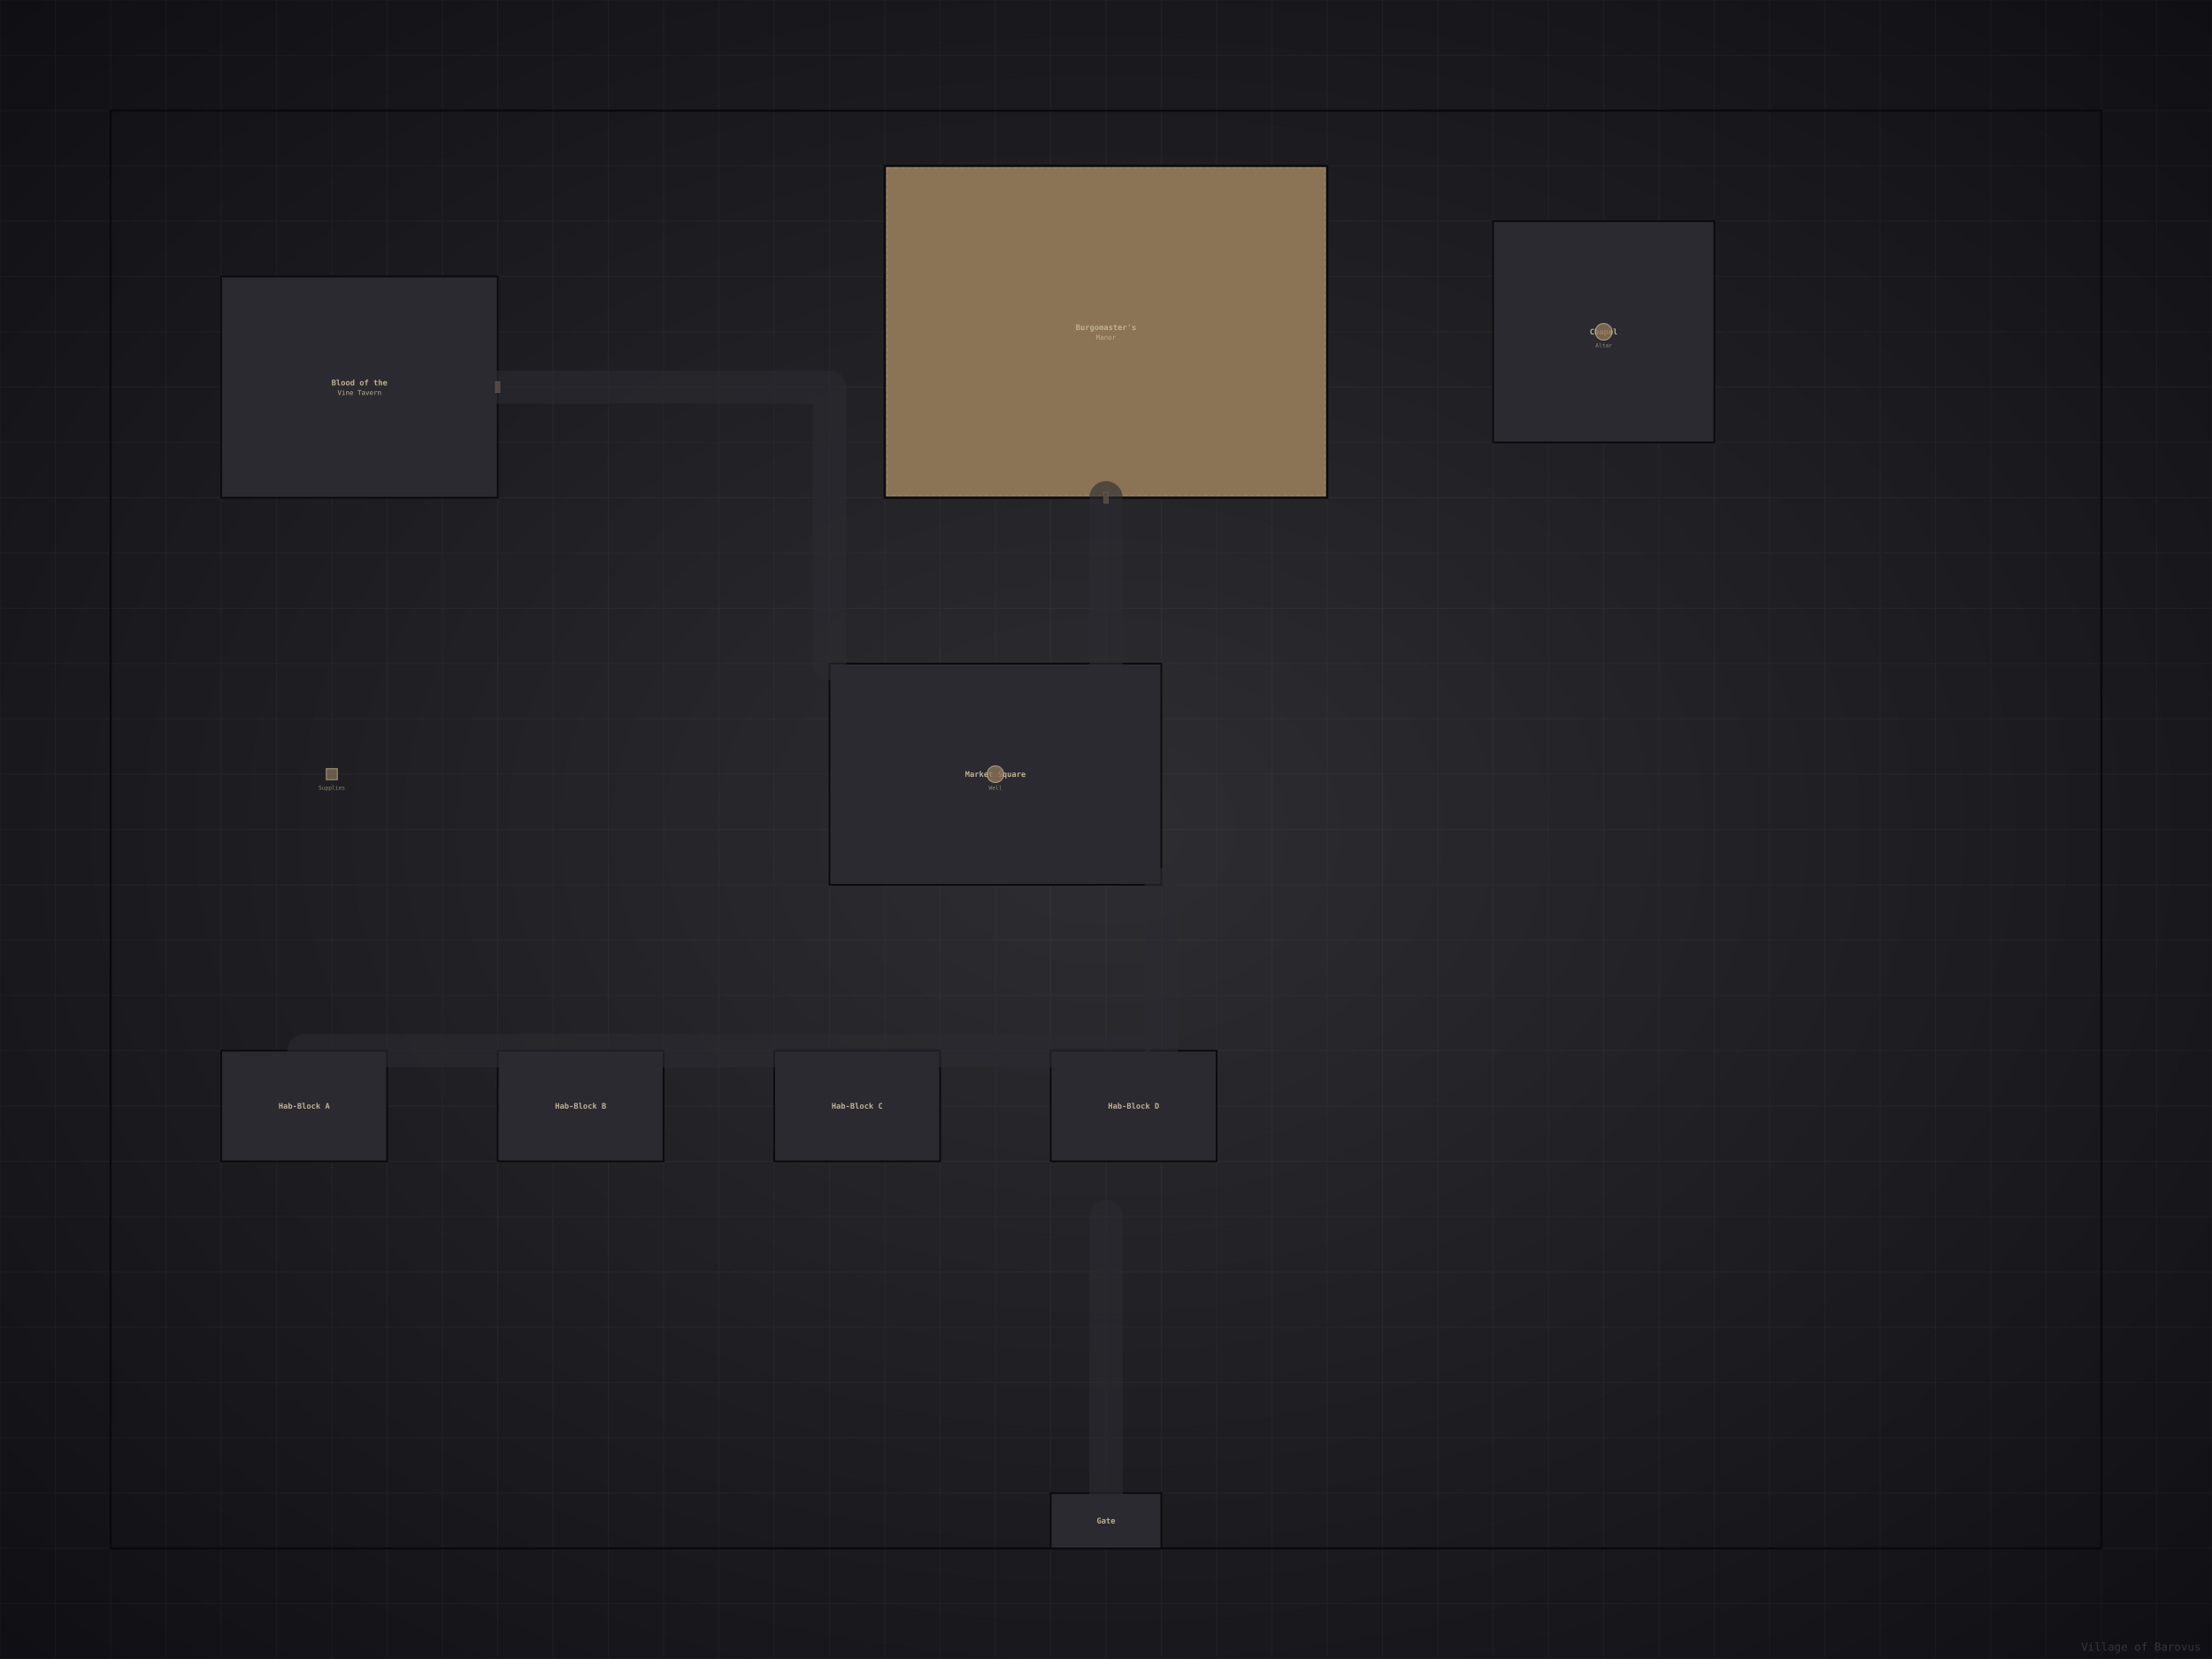
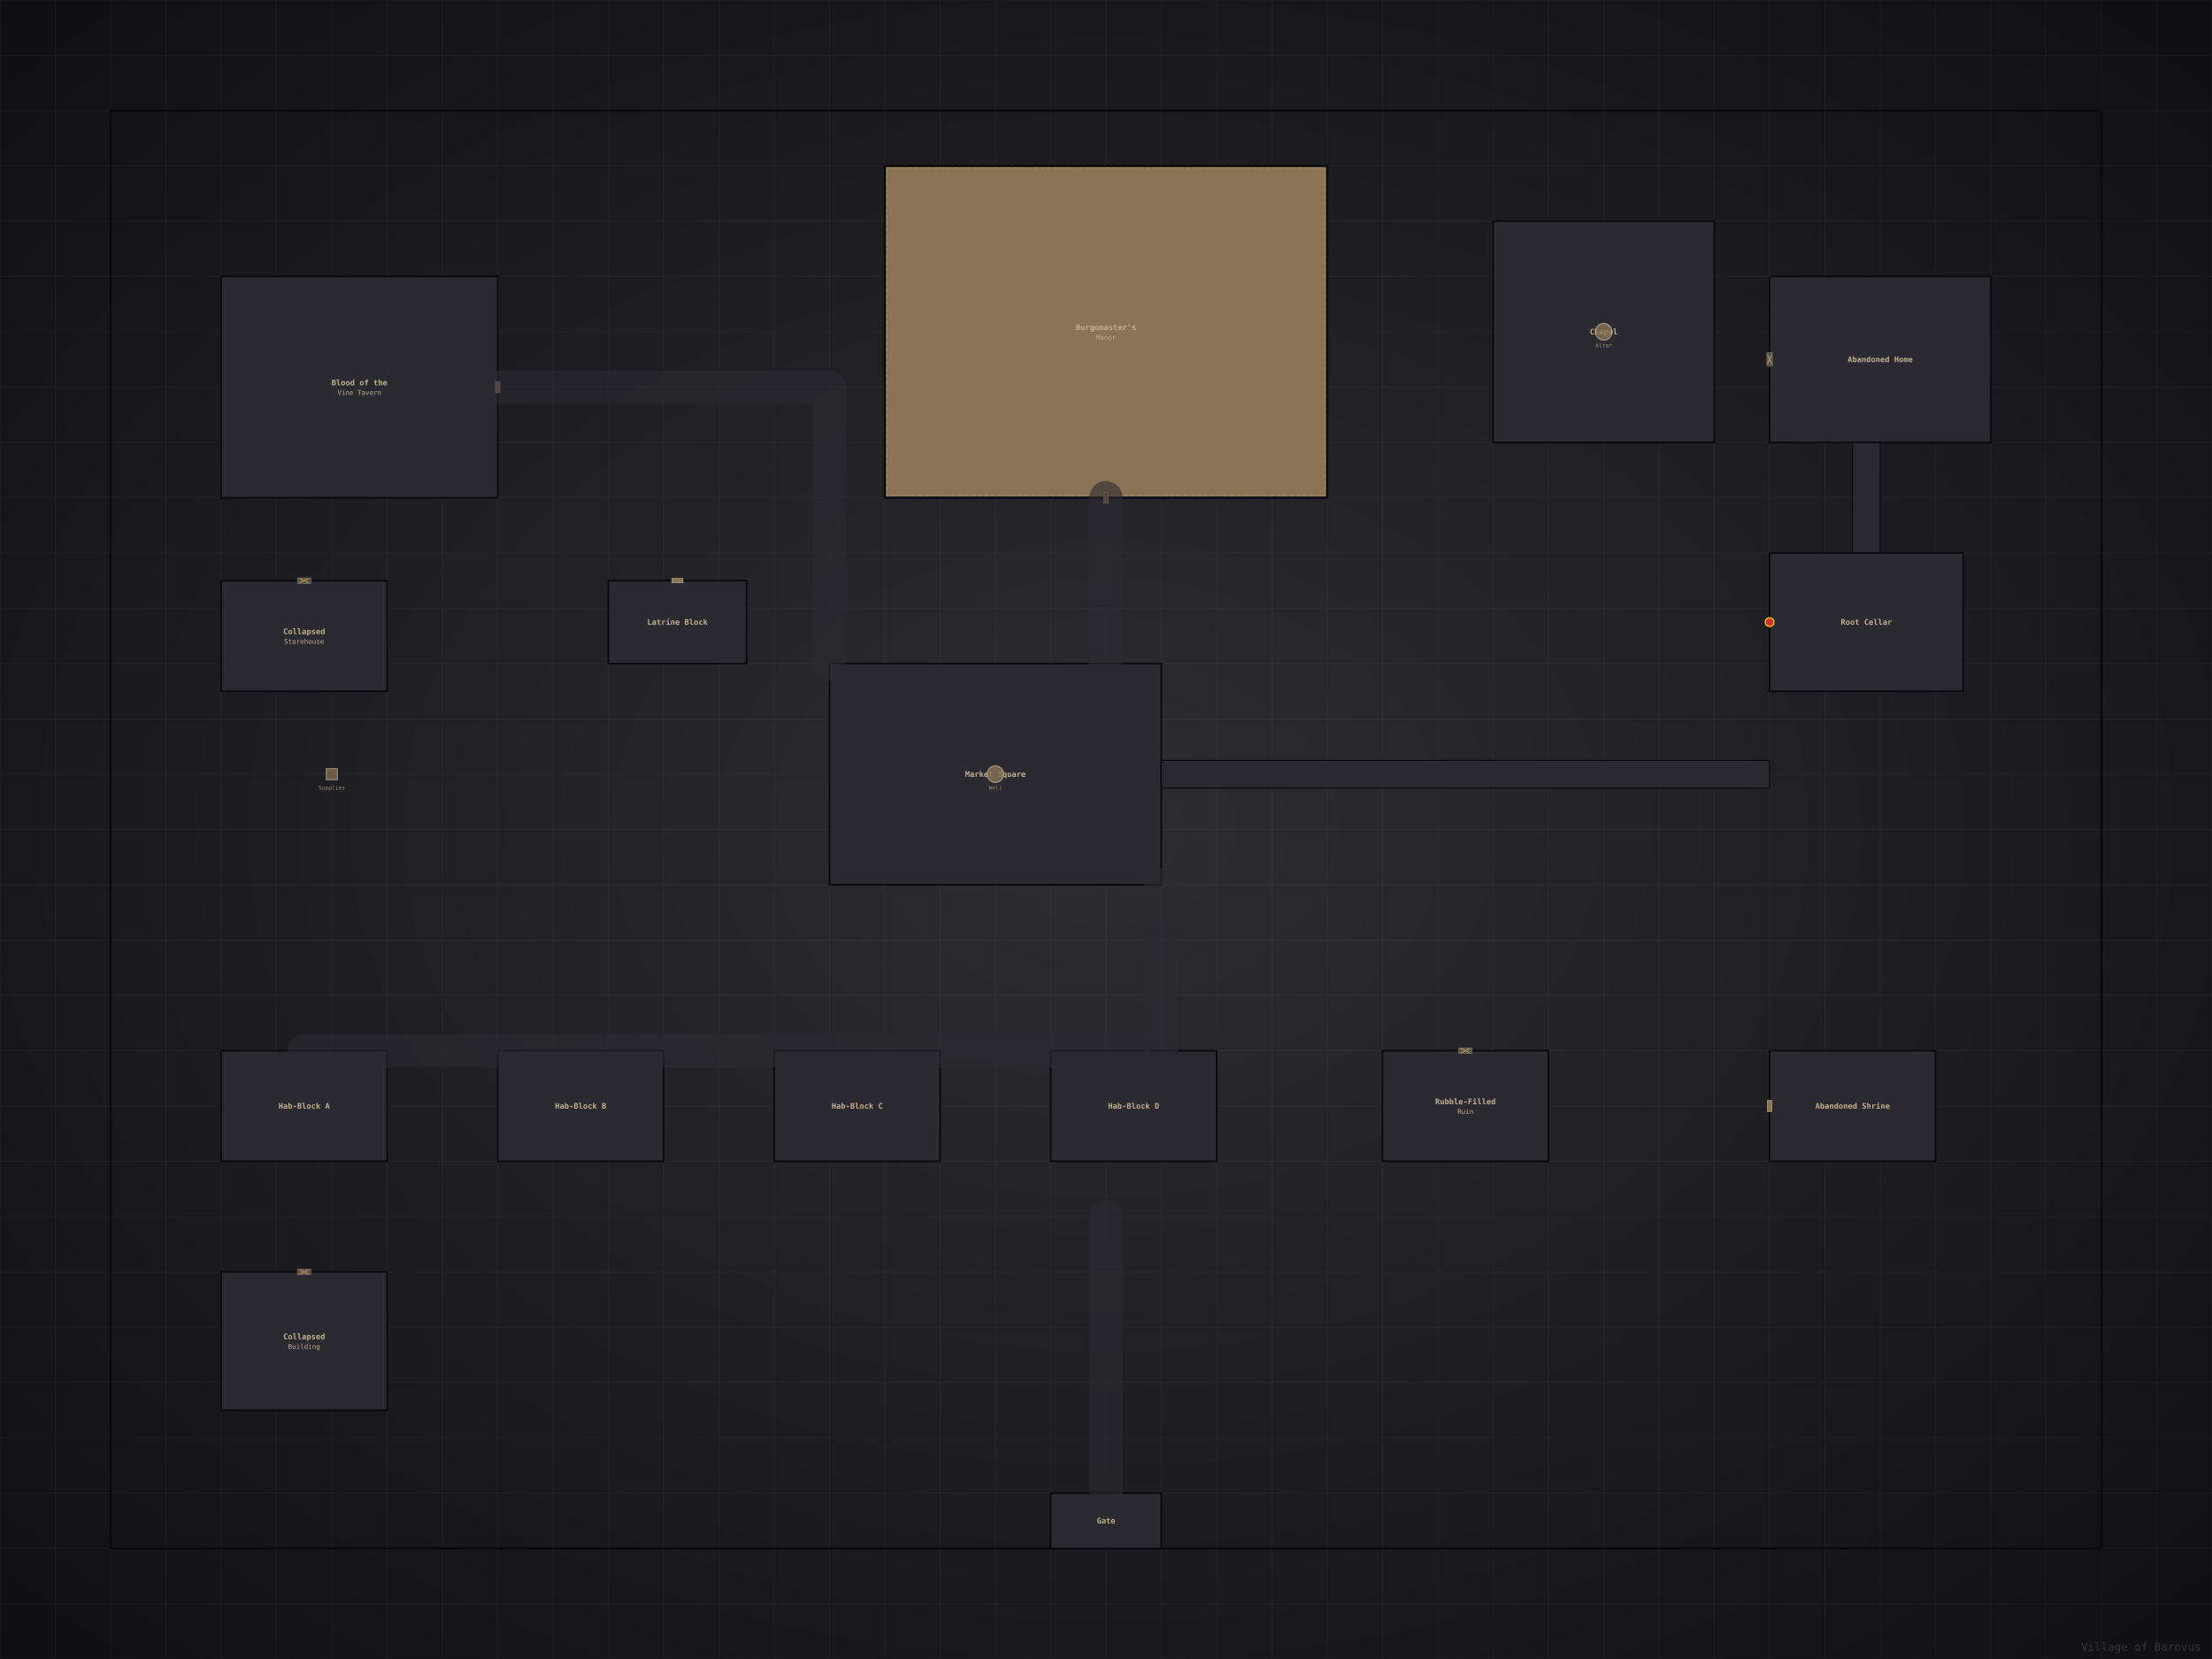
<svg xmlns="http://www.w3.org/2000/svg" viewBox="0 0 4000 3000" width="4000" height="3000">
  <defs>
    <radialGradient id="bgGrad" cx="50%" cy="50%" r="70%">
      <stop offset="0%" stop-color="#2e2e32" />
      <stop offset="100%" stop-color="#101014" />
    </radialGradient>
  </defs>
  <rect x="0" y="0" width="4000" height="3000" fill="url(#bgGrad)" />
  <g opacity="0.05" stroke="#ffffff" stroke-width="1">
    <line x1="0" y1="0" x2="0" y2="3000" />
    <line x1="100" y1="0" x2="100" y2="3000" />
    <line x1="200" y1="0" x2="200" y2="3000" />
    <line x1="300" y1="0" x2="300" y2="3000" />
    <line x1="400" y1="0" x2="400" y2="3000" />
    <line x1="500" y1="0" x2="500" y2="3000" />
    <line x1="600" y1="0" x2="600" y2="3000" />
    <line x1="700" y1="0" x2="700" y2="3000" />
    <line x1="800" y1="0" x2="800" y2="3000" />
    <line x1="900" y1="0" x2="900" y2="3000" />
    <line x1="1000" y1="0" x2="1000" y2="3000" />
    <line x1="1100" y1="0" x2="1100" y2="3000" />
    <line x1="1200" y1="0" x2="1200" y2="3000" />
    <line x1="1300" y1="0" x2="1300" y2="3000" />
    <line x1="1400" y1="0" x2="1400" y2="3000" />
    <line x1="1500" y1="0" x2="1500" y2="3000" />
    <line x1="1600" y1="0" x2="1600" y2="3000" />
    <line x1="1700" y1="0" x2="1700" y2="3000" />
    <line x1="1800" y1="0" x2="1800" y2="3000" />
    <line x1="1900" y1="0" x2="1900" y2="3000" />
    <line x1="2000" y1="0" x2="2000" y2="3000" />
    <line x1="2100" y1="0" x2="2100" y2="3000" />
    <line x1="2200" y1="0" x2="2200" y2="3000" />
    <line x1="2300" y1="0" x2="2300" y2="3000" />
    <line x1="2400" y1="0" x2="2400" y2="3000" />
    <line x1="2500" y1="0" x2="2500" y2="3000" />
    <line x1="2600" y1="0" x2="2600" y2="3000" />
    <line x1="2700" y1="0" x2="2700" y2="3000" />
    <line x1="2800" y1="0" x2="2800" y2="3000" />
    <line x1="2900" y1="0" x2="2900" y2="3000" />
    <line x1="3000" y1="0" x2="3000" y2="3000" />
    <line x1="3100" y1="0" x2="3100" y2="3000" />
    <line x1="3200" y1="0" x2="3200" y2="3000" />
    <line x1="3300" y1="0" x2="3300" y2="3000" />
    <line x1="3400" y1="0" x2="3400" y2="3000" />
    <line x1="3500" y1="0" x2="3500" y2="3000" />
    <line x1="3600" y1="0" x2="3600" y2="3000" />
    <line x1="3700" y1="0" x2="3700" y2="3000" />
    <line x1="3800" y1="0" x2="3800" y2="3000" />
    <line x1="3900" y1="0" x2="3900" y2="3000" />
    <line x1="4000" y1="0" x2="4000" y2="3000" />
    <line x1="0" y1="0" x2="4000" y2="0" />
    <line x1="0" y1="100" x2="4000" y2="100" />
    <line x1="0" y1="200" x2="4000" y2="200" />
    <line x1="0" y1="300" x2="4000" y2="300" />
    <line x1="0" y1="400" x2="4000" y2="400" />
    <line x1="0" y1="500" x2="4000" y2="500" />
    <line x1="0" y1="600" x2="4000" y2="600" />
    <line x1="0" y1="700" x2="4000" y2="700" />
    <line x1="0" y1="800" x2="4000" y2="800" />
    <line x1="0" y1="900" x2="4000" y2="900" />
    <line x1="0" y1="1000" x2="4000" y2="1000" />
    <line x1="0" y1="1100" x2="4000" y2="1100" />
    <line x1="0" y1="1200" x2="4000" y2="1200" />
    <line x1="0" y1="1300" x2="4000" y2="1300" />
    <line x1="0" y1="1400" x2="4000" y2="1400" />
    <line x1="0" y1="1500" x2="4000" y2="1500" />
    <line x1="0" y1="1600" x2="4000" y2="1600" />
    <line x1="0" y1="1700" x2="4000" y2="1700" />
    <line x1="0" y1="1800" x2="4000" y2="1800" />
    <line x1="0" y1="1900" x2="4000" y2="1900" />
    <line x1="0" y1="2000" x2="4000" y2="2000" />
    <line x1="0" y1="2100" x2="4000" y2="2100" />
    <line x1="0" y1="2200" x2="4000" y2="2200" />
    <line x1="0" y1="2300" x2="4000" y2="2300" />
    <line x1="0" y1="2400" x2="4000" y2="2400" />
    <line x1="0" y1="2500" x2="4000" y2="2500" />
    <line x1="0" y1="2600" x2="4000" y2="2600" />
    <line x1="0" y1="2700" x2="4000" y2="2700" />
    <line x1="0" y1="2800" x2="4000" y2="2800" />
    <line x1="0" y1="2900" x2="4000" y2="2900" />
    <line x1="0" y1="3000" x2="4000" y2="3000" />
  </g>
-   <rect x="200" y="200" width="3600" height="2600" fill="none" stroke="#0a0a0e" stroke-width="4" />
+   <rect x="200" y="200" width="3600" height="2600" fill="none" stroke="#0a0a0e" stroke-width="4" id="outer-wall" />
  <rect x="1600" y="300" width="800" height="600" fill="#8b7355" stroke="#0a0a0e" stroke-width="4" />
  <rect x="1604" y="304" width="792" height="592" fill="none" stroke="#c0b090" stroke-width="1" stroke-dasharray="8,4" opacity="0.5" />
  <text x="2000" y="592" fill="#c0b090" font-size="14" font-weight="bold" text-anchor="middle" dominant-baseline="central" font-family="monospace">Burgomaster's</text>
  <text x="2000" y="610" fill="#c0b090" font-size="12" text-anchor="middle" dominant-baseline="central" font-family="monospace">Manor</text>
  <rect x="1996" y="890" width="8" height="20" fill="#8b7355" stroke="#c0b090" stroke-width="1" />
  <rect x="2700" y="400" width="400" height="400" fill="#2a2a30" stroke="#0a0a0e" stroke-width="3" />
  <text x="2900" y="600" fill="#c0b090" font-size="14" font-weight="bold" text-anchor="middle" dominant-baseline="central" font-family="monospace">Chapel</text>
  <circle cx="2900" cy="600" r="15" fill="#8b7355" stroke="#c0b090" stroke-width="2" opacity="0.8" />
  <text x="2900" y="628" fill="#c0b090" font-size="10" text-anchor="middle" font-family="monospace" opacity="0.7">Altar</text>
  <rect x="400" y="500" width="500" height="400" fill="#2a2a30" stroke="#0a0a0e" stroke-width="3" />
  <text x="650" y="692" fill="#c0b090" font-size="14" font-weight="bold" text-anchor="middle" dominant-baseline="central" font-family="monospace">Blood of the</text>
  <text x="650" y="710" fill="#c0b090" font-size="12" text-anchor="middle" dominant-baseline="central" font-family="monospace">Vine Tavern</text>
  <rect x="896" y="690" width="8" height="20" fill="#8b7355" stroke="#c0b090" stroke-width="1" />
  <rect x="1500" y="1200" width="600" height="400" fill="#2a2a30" stroke="#0a0a0e" stroke-width="3" />
  <text x="1800" y="1400" fill="#c0b090" font-size="14" font-weight="bold" text-anchor="middle" dominant-baseline="central" font-family="monospace">Market Square</text>
  <rect x="400" y="1900" width="300" height="200" fill="#2a2a30" stroke="#0a0a0e" stroke-width="3" />
  <text x="550" y="2000" fill="#c0b090" font-size="14" font-weight="bold" text-anchor="middle" dominant-baseline="central" font-family="monospace">Hab-Block A</text>
  <rect x="900" y="1900" width="300" height="200" fill="#2a2a30" stroke="#0a0a0e" stroke-width="3" />
  <text x="1050" y="2000" fill="#c0b090" font-size="14" font-weight="bold" text-anchor="middle" dominant-baseline="central" font-family="monospace">Hab-Block B</text>
  <rect x="1400" y="1900" width="300" height="200" fill="#2a2a30" stroke="#0a0a0e" stroke-width="3" />
  <text x="1550" y="2000" fill="#c0b090" font-size="14" font-weight="bold" text-anchor="middle" dominant-baseline="central" font-family="monospace">Hab-Block C</text>
  <rect x="1900" y="1900" width="300" height="200" fill="#2a2a30" stroke="#0a0a0e" stroke-width="3" />
  <text x="2050" y="2000" fill="#c0b090" font-size="14" font-weight="bold" text-anchor="middle" dominant-baseline="central" font-family="monospace">Hab-Block D</text>
  <polyline points="2000,900 2000,1200" fill="none" stroke="#2a2a30" stroke-width="60" stroke-linecap="round" stroke-linejoin="round" opacity="0.6" />
  <polyline points="900,700 1500,700 1500,1200" fill="none" stroke="#2a2a30" stroke-width="60" stroke-linecap="round" stroke-linejoin="round" opacity="0.6" />
  <polyline points="2100,1600 2100,1900" fill="none" stroke="#2a2a30" stroke-width="60" stroke-linecap="round" stroke-linejoin="round" opacity="0.6" />
  <polyline points="550,1900 2050,1900" fill="none" stroke="#2a2a30" stroke-width="60" stroke-linecap="round" stroke-linejoin="round" opacity="0.6" />
  <rect x="1900" y="2700" width="200" height="100" fill="#2a2a30" stroke="#0a0a0e" stroke-width="3" />
  <text x="2000" y="2750" fill="#c0b090" font-size="14" font-weight="bold" text-anchor="middle" dominant-baseline="central" font-family="monospace">Gate</text>
  <polyline points="2000,2700 2000,2200" fill="none" stroke="#2a2a30" stroke-width="60" stroke-linecap="round" stroke-linejoin="round" opacity="0.6" />
  <circle cx="1800" cy="1400" r="15" fill="#8b7355" stroke="#c0b090" stroke-width="2" opacity="0.8" />
  <text x="1800" y="1428" fill="#c0b090" font-size="10" text-anchor="middle" font-family="monospace" opacity="0.7">Well</text>
  <rect x="590" y="1390" width="20" height="20" fill="#8b7355" stroke="#c0b090" stroke-width="2" opacity="0.7" />
  <text x="600" y="1428" fill="#c0b090" font-size="10" text-anchor="middle" font-family="monospace" opacity="0.7">Supplies</text>
+   <rect x="2100" y="1375" width="1100" height="50" fill="#2a2a30" stroke="#0a0a0e" stroke-width="2" />
+   <rect x="3350" y="800" width="50" height="200" fill="#2a2a30" stroke="#0a0a0e" stroke-width="2" />
+   <rect x="3200" y="500" width="400" height="300" fill="#2a2a30" stroke="#0a0a0e" stroke-width="3" />
+   <text x="3400" y="650" fill="#c0b090" font-size="14" font-weight="bold" text-anchor="middle" dominant-baseline="central" font-family="monospace">Abandoned Home</text>
+   <rect x="3195" y="638" width="10" height="24" fill="#555544" stroke="#887766" stroke-width="1" />
+   <line x1="3196" y1="642" x2="3204" y2="658" stroke="#aa8866" stroke-width="2" />
+   <line x1="3204" y1="642" x2="3196" y2="658" stroke="#aa8866" stroke-width="2" />
+   <rect x="3200" y="1000" width="350" height="250" fill="#2a2a30" stroke="#0a0a0e" stroke-width="3" />
+   <text x="3375" y="1125" fill="#c0b090" font-size="14" font-weight="bold" text-anchor="middle" dominant-baseline="central" font-family="monospace">Root Cellar</text>
+   <circle cx="3200" cy="1125" r="8" fill="#cc3333" stroke="#ffcc00" stroke-width="2" />
+   <rect x="400" y="1050" width="300" height="200" fill="#2a2a30" stroke="#0a0a0e" stroke-width="3" />
+   <text x="550" y="1142" fill="#c0b090" font-size="14" font-weight="bold" text-anchor="middle" dominant-baseline="central" font-family="monospace">Collapsed</text>
+   <text x="550" y="1160" fill="#c0b090" font-size="12" text-anchor="middle" dominant-baseline="central" font-family="monospace">Storehouse</text>
+   <rect x="538" y="1045" width="24" height="10" fill="#555544" stroke="#887766" stroke-width="1" />
+   <line x1="542" y1="1046" x2="558" y2="1054" stroke="#aa8866" stroke-width="2" />
+   <line x1="558" y1="1046" x2="542" y2="1054" stroke="#aa8866" stroke-width="2" />
+   <rect x="2500" y="1900" width="300" height="200" fill="#2a2a30" stroke="#0a0a0e" stroke-width="3" />
+   <text x="2650" y="1992" fill="#c0b090" font-size="14" font-weight="bold" text-anchor="middle" dominant-baseline="central" font-family="monospace">Rubble-Filled</text>
+   <text x="2650" y="2010" fill="#c0b090" font-size="12" text-anchor="middle" dominant-baseline="central" font-family="monospace">Ruin</text>
+   <rect x="2638" y="1895" width="24" height="10" fill="#555544" stroke="#887766" stroke-width="1" />
+   <line x1="2642" y1="1896" x2="2658" y2="1904" stroke="#aa8866" stroke-width="2" />
+   <line x1="2658" y1="1896" x2="2642" y2="1904" stroke="#aa8866" stroke-width="2" />
+   <rect x="3200" y="1900" width="300" height="200" fill="#2a2a30" stroke="#0a0a0e" stroke-width="3" />
+   <text x="3350" y="2000" fill="#c0b090" font-size="14" font-weight="bold" text-anchor="middle" dominant-baseline="central" font-family="monospace">Abandoned Shrine</text>
+   <rect x="3196" y="1990" width="8" height="20" fill="#8b7355" stroke="#c0b090" stroke-width="1" />
+   <rect x="400" y="2300" width="300" height="250" fill="#2a2a30" stroke="#0a0a0e" stroke-width="3" />
+   <text x="550" y="2417" fill="#c0b090" font-size="14" font-weight="bold" text-anchor="middle" dominant-baseline="central" font-family="monospace">Collapsed</text>
+   <text x="550" y="2435" fill="#c0b090" font-size="12" text-anchor="middle" dominant-baseline="central" font-family="monospace">Building</text>
+   <rect x="538" y="2295" width="24" height="10" fill="#555544" stroke="#887766" stroke-width="1" />
+   <line x1="542" y1="2296" x2="558" y2="2304" stroke="#aa8866" stroke-width="2" />
+   <line x1="558" y1="2296" x2="542" y2="2304" stroke="#aa8866" stroke-width="2" />
+   <rect x="1100" y="1050" width="250" height="150" fill="#2a2a30" stroke="#0a0a0e" stroke-width="3" />
+   <text x="1225" y="1125" fill="#c0b090" font-size="14" font-weight="bold" text-anchor="middle" dominant-baseline="central" font-family="monospace">Latrine Block</text>
+   <rect x="1215" y="1046" width="20" height="8" fill="#8b7355" stroke="#c0b090" stroke-width="1" />
  <text x="3980" y="2985" fill="#ffffff" font-size="20" text-anchor="end" font-family="monospace" opacity="0.15">Village of Barovus</text>
</svg>
